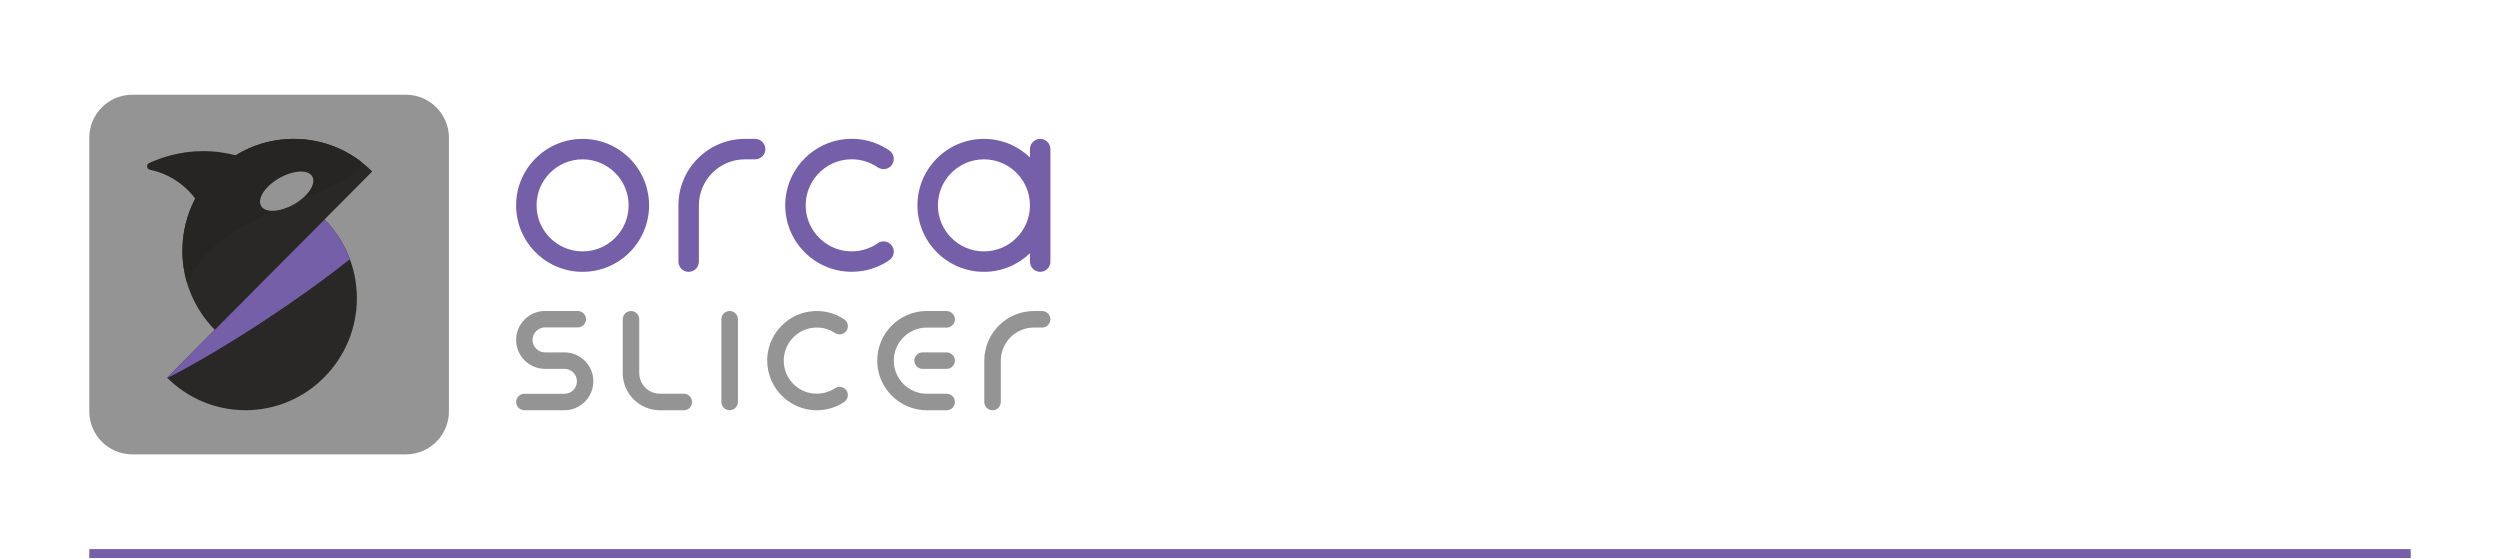
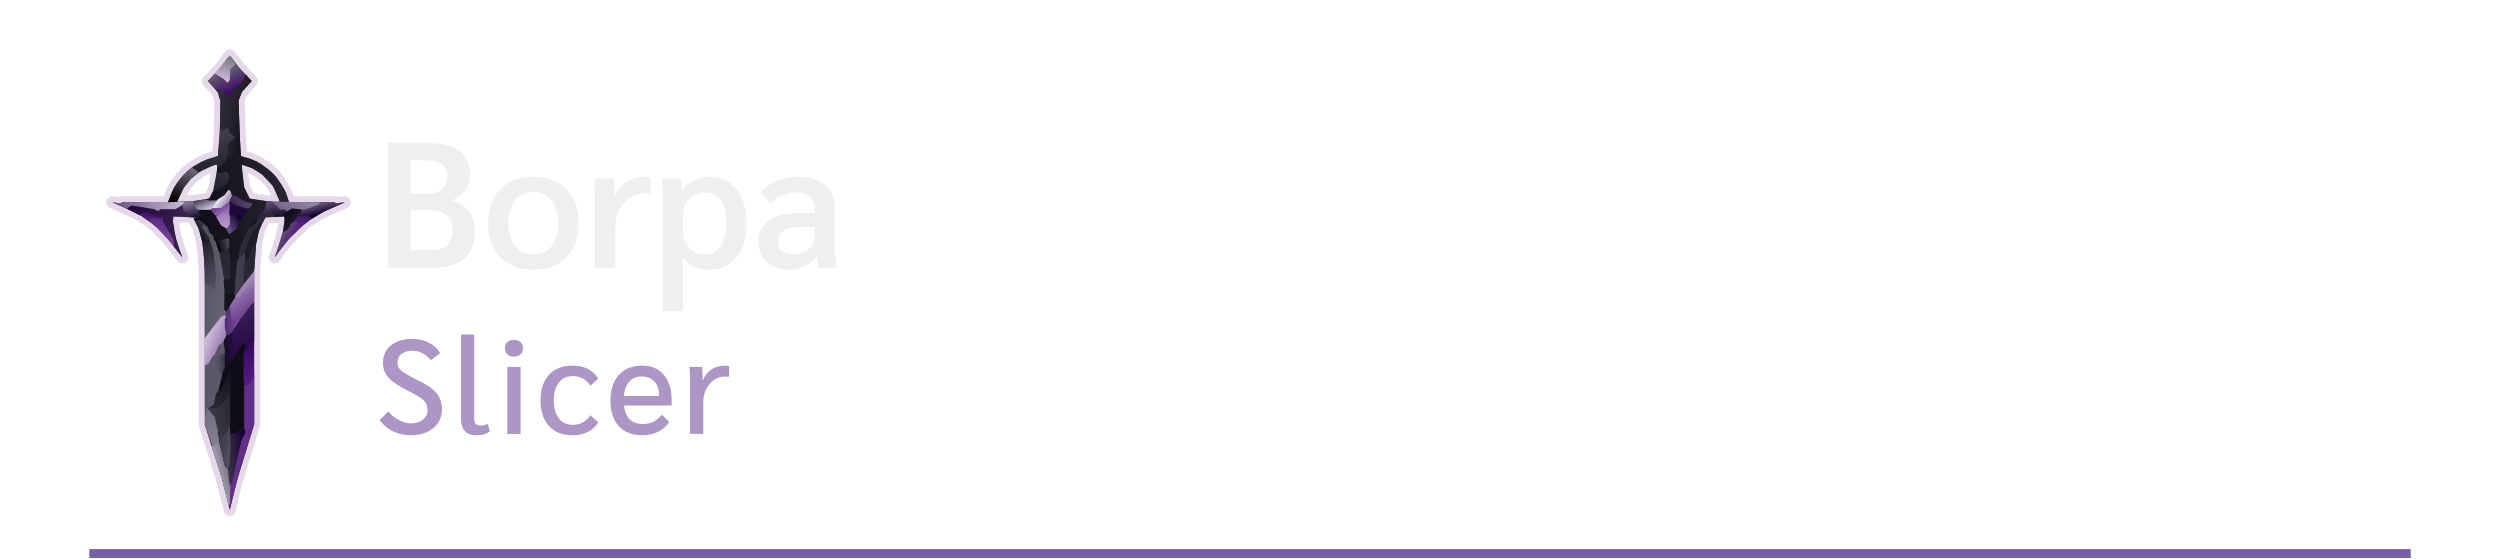
- <svg xmlns="http://www.w3.org/2000/svg" id="a" width="560" height="125" viewBox="0 0 560 125">
-   <rect id="b" x="20" y="123" width="520" height="2" style="fill:#745FA8;" />
-   <g id="c">
-     <rect id="d" x="20" y="21.22" width="80.56" height="80.56" rx="9.64" ry="9.64" style="fill:#949494;" />
+ <svg xmlns="http://www.w3.org/2000/svg" width="560" height="125" viewBox="0 0 560 125">
+   <defs>
+     <linearGradient id="b0" gradientUnits="userSpaceOnUse" x1="546" y1="460" x2="301" y2="486">
+       <stop offset="0" style="stop-color:#282531" />
+       <stop offset="1" style="stop-color:#110F18" />
+     </linearGradient>
+     <linearGradient id="b1" gradientUnits="userSpaceOnUse" x1="365" y1="765" x2="284" y2="753">
+       <stop offset="0" style="stop-color:#666372" />
+       <stop offset="1" style="stop-color:#545260" />
+     </linearGradient>
+     <linearGradient id="b2" gradientUnits="userSpaceOnUse" x1="344" y1="156" x2="422" y2="169">
+       <stop offset="0" style="stop-color:#312C3C" />
+       <stop offset="1" style="stop-color:#1F1D26" />
+     </linearGradient>
+     <linearGradient id="b3" gradientUnits="userSpaceOnUse" x1="403" y1="833" x2="445" y2="938">
+       <stop offset="0" style="stop-color:#371E53" />
+       <stop offset="1" style="stop-color:#270947" />
+     </linearGradient>
+     <linearGradient id="b4" gradientUnits="userSpaceOnUse" x1="237" y1="527" x2="68" y2="528">
+       <stop offset="0" style="stop-color:#37234C" />
+       <stop offset="1" style="stop-color:#230742" />
+     </linearGradient>
+     <linearGradient id="b5" gradientUnits="userSpaceOnUse" x1="342" y1="370" x2="342" y2="248">
+       <stop offset="0" style="stop-color:#25242D" />
+       <stop offset="1" style="stop-color:#403E4B" />
+     </linearGradient>
+     <linearGradient id="b6" gradientUnits="userSpaceOnUse" x1="311" y1="905" x2="355" y2="923">
+       <stop offset="0" style="stop-color:#CABCD8" />
+       <stop offset="1" style="stop-color:#9F82B8" />
+     </linearGradient>
+     <linearGradient id="b7" gradientUnits="userSpaceOnUse" x1="363" y1="58" x2="390" y2="119">
+       <stop offset="0" style="stop-color:#625C70" />
+       <stop offset="1" style="stop-color:#410B6B" />
+     </linearGradient>
+     <linearGradient id="b8" gradientUnits="userSpaceOnUse" x1="404" y1="783" x2="435" y2="824">
+       <stop offset="0" style="stop-color:#8E6BAA" />
+       <stop offset="1" style="stop-color:#704791" />
+     </linearGradient>
+     <linearGradient id="b9" gradientUnits="userSpaceOnUse" x1="327" y1="1165" x2="388" y2="1153">
+       <stop offset="0" style="stop-color:#3A3845" />
+       <stop offset="1" style="stop-color:#2A2833" />
+     </linearGradient>
+     <linearGradient id="b10" gradientUnits="userSpaceOnUse" x1="371" y1="1277" x2="427" y2="1272">
+       <stop offset="0" style="stop-color:#393542" />
+       <stop offset="1" style="stop-color:#170035" />
+     </linearGradient>
+     <linearGradient id="b11" gradientUnits="userSpaceOnUse" x1="345" y1="1332" x2="367" y2="1326">
+       <stop offset="0" style="stop-color:#A09BAC" />
+       <stop offset="1" style="stop-color:#837D8F" />
+     </linearGradient>
+     <linearGradient id="b12" gradientUnits="userSpaceOnUse" x1="464" y1="1039" x2="420" y2="944">
+       <stop offset="0" style="stop-color:#571982" />
+       <stop offset="1" style="stop-color:#350C60" />
+     </linearGradient>
+     <linearGradient id="b13" gradientUnits="userSpaceOnUse" x1="220" y1="467" x2="34" y2="506">
+       <stop offset="0" style="stop-color:#C0B8CE" />
+       <stop offset="1" style="stop-color:#725C88" />
+     </linearGradient>
+     <linearGradient id="b14" gradientUnits="userSpaceOnUse" x1="376" y1="273" x2="414" y2="278">
+       <stop offset="0" style="stop-color:#26242F" />
+       <stop offset="1" style="stop-color:#15141C" />
+     </linearGradient>
+     <linearGradient id="b15" gradientUnits="userSpaceOnUse" x1="250" y1="367" x2="204" y2="474">
+       <stop offset="0" style="stop-color:#6A6676" />
+       <stop offset="1" style="stop-color:#000003" />
+     </linearGradient>
+     <linearGradient id="b16" gradientUnits="userSpaceOnUse" x1="348" y1="1232" x2="291" y2="1156">
+       <stop offset="0" style="stop-color:#837E8E" />
+       <stop offset="1" style="stop-color:#74707F" />
+     </linearGradient>
+     <linearGradient id="b17" gradientUnits="userSpaceOnUse" x1="660" y1="484" x2="667" y2="515">
+       <stop offset="0" style="stop-color:#605175" />
+       <stop offset="1" style="stop-color:#0E002A" />
+     </linearGradient>
+     <linearGradient id="b18" gradientUnits="userSpaceOnUse" x1="384" y1="1260" x2="342" y2="1253">
+       <stop offset="0" style="stop-color:#54505F" />
+       <stop offset="1" style="stop-color:#373643" />
+     </linearGradient>
+     <linearGradient id="b19" gradientUnits="userSpaceOnUse" x1="614" y1="449" x2="566" y2="513">
+       <stop offset="0" style="stop-color:#9189A3" />
+       <stop offset="1" style="stop-color:#79648C" />
+     </linearGradient>
+     <linearGradient id="b20" gradientUnits="userSpaceOnUse" x1="361" y1="1128" x2="353" y2="1033">
+       <stop offset="0" style="stop-color:#272631" />
+       <stop offset="1" style="stop-color:#16141D" />
+     </linearGradient>
+     <linearGradient id="b21" gradientUnits="userSpaceOnUse" x1="341" y1="730" x2="291" y2="679">
+       <stop offset="0" style="stop-color:#52505D" />
+       <stop offset="1" style="stop-color:#383644" />
+     </linearGradient>
+     <linearGradient id="b22" gradientUnits="userSpaceOnUse" x1="504" y1="477" x2="515" y2="533">
+       <stop offset="0" style="stop-color:#5D4B73" />
+       <stop offset="1" style="stop-color:#0E0A1A" />
+     </linearGradient>
+     <linearGradient id="b23" gradientUnits="userSpaceOnUse" x1="380" y1="16" x2="358" y2="80">
+       <stop offset="0" style="stop-color:#7D7F87" />
+       <stop offset="1" style="stop-color:#C8B4D7" />
+     </linearGradient>
+     <linearGradient id="b24" gradientUnits="userSpaceOnUse" x1="582" y1="589" x2="554" y2="574">
+       <stop offset="0" style="stop-color:#591C84" />
+       <stop offset="1" style="stop-color:#5A4F6D" />
+     </linearGradient>
+     <linearGradient id="b25" gradientUnits="userSpaceOnUse" x1="253" y1="474" x2="267" y2="533">
+       <stop offset="0" style="stop-color:#89789C" />
+       <stop offset="1" style="stop-color:#09001B" />
+     </linearGradient>
+     <linearGradient id="b26" gradientUnits="userSpaceOnUse" x1="586" y1="537" x2="561" y2="512">
+       <stop offset="0" style="stop-color:#1E1A29" />
+       <stop offset="1" style="stop-color:#100C1B" />
+     </linearGradient>
+     <linearGradient id="b27" gradientUnits="userSpaceOnUse" x1="163" y1="604" x2="163" y2="528">
+       <stop offset="0" style="stop-color:#78419A" />
+       <stop offset="1" style="stop-color:#5E2B84" />
+     </linearGradient>
+     <linearGradient id="b28" gradientUnits="userSpaceOnUse" x1="388" y1="945" x2="363" y2="947">
+       <stop offset="0" style="stop-color:#210D3C" />
+       <stop offset="1" style="stop-color:#170F24" />
+     </linearGradient>
+     <linearGradient id="b29" gradientUnits="userSpaceOnUse" x1="369" y1="385" x2="333" y2="433">
+       <stop offset="0" style="stop-color:#312F3A" />
+       <stop offset="1" style="stop-color:#22202A" />
+     </linearGradient>
+     <linearGradient id="b30" gradientUnits="userSpaceOnUse" x1="407" y1="860" x2="367" y2="860">
+       <stop offset="0" style="stop-color:#7D48A0" />
+       <stop offset="1" style="stop-color:#502E73" />
+     </linearGradient>
+     <linearGradient id="b31" gradientUnits="userSpaceOnUse" x1="331" y1="658" x2="291" y2="610">
+       <stop offset="0" style="stop-color:#3B3845" />
+       <stop offset="1" style="stop-color:#212029" />
+     </linearGradient>
+     <linearGradient id="b32" gradientUnits="userSpaceOnUse" x1="305" y1="498" x2="292" y2="465">
+       <stop offset="0" style="stop-color:#C6B9D5" />
+       <stop offset="1" style="stop-color:#4B455B" />
+     </linearGradient>
+     <linearGradient id="b33" gradientUnits="userSpaceOnUse" x1="426" y1="733" x2="446" y2="752">
+       <stop offset="0" style="stop-color:#A28DB6" />
+       <stop offset="1" style="stop-color:#8F71A8" />
+     </linearGradient>
+     <linearGradient id="b34" gradientUnits="userSpaceOnUse" x1="348" y1="463" x2="371" y2="480">
+       <stop offset="0" style="stop-color:#E8E8EC" />
+       <stop offset="1" style="stop-color:#9F87B3" />
+     </linearGradient>
+     <linearGradient id="b35" gradientUnits="userSpaceOnUse" x1="369" y1="557" x2="415" y2="529">
+       <stop offset="0" style="stop-color:#6E518B" />
+       <stop offset="1" style="stop-color:#0D002D" />
+     </linearGradient>
+     <linearGradient id="b36" gradientUnits="userSpaceOnUse" x1="366" y1="554" x2="358" y2="509">
+       <stop offset="0" style="stop-color:#B59ACB" />
+       <stop offset="1" style="stop-color:#A075BB" />
+     </linearGradient>
+     <linearGradient id="b37" gradientUnits="userSpaceOnUse" x1="446" y1="474" x2="385" y2="479">
+       <stop offset="0" style="stop-color:#544669" />
+       <stop offset="1" style="stop-color:#3B2C52" />
+     </linearGradient>
+     <linearGradient id="b38" gradientUnits="userSpaceOnUse" x1="303" y1="562" x2="282" y2="577">
+       <stop offset="0" style="stop-color:#383642" />
+       <stop offset="1" style="stop-color:#121219" />
+     </linearGradient>
+     <linearGradient id="b39" gradientUnits="userSpaceOnUse" x1="379" y1="609" x2="342" y2="618">
+       <stop offset="0" style="stop-color:#504A5B" />
+       <stop offset="1" style="stop-color:#07080E" />
+     </linearGradient>
+     <linearGradient id="b40" gradientUnits="userSpaceOnUse" x1="341" y1="990" x2="364" y2="989">
+       <stop offset="0" style="stop-color:#595367" />
+       <stop offset="1" style="stop-color:#3B3549" />
+     </linearGradient>
+     <linearGradient id="b41" gradientUnits="userSpaceOnUse" x1="607" y1="554" x2="620" y2="516">
+       <stop offset="0" style="stop-color:#58237F" />
+       <stop offset="1" style="stop-color:#3E1861" />
+     </linearGradient>
+     <linearGradient id="b42" gradientUnits="userSpaceOnUse" x1="361" y1="515" x2="346" y2="488">
+       <stop offset="0" style="stop-color:#A177BB" />
+       <stop offset="1" style="stop-color:#6F3E94" />
+     </linearGradient>
+     <linearGradient id="b43" gradientUnits="userSpaceOnUse" x1="123" y1="534" x2="130" y2="508">
+       <stop offset="0" style="stop-color:#592280" />
+       <stop offset="1" style="stop-color:#311052" />
+     </linearGradient>
+   </defs>
+   <rect x="20" y="123" width="520" height="2" style="fill:#745FA8" />
+   <g transform="matrix(0.07 0 0 0.07 24.88 12)">
+     <path d="M380,6 380,12 376,10 350,46 310,88 342,124 350,152 348,254 342,328 308,338 286,348 262,362 242,378 220,402 208,418 194,444 182,476 34,476 34,480 4,476 40,492 88,514 130,542 150,560 184,596 228,652 218,626 202,570 198,538 198,522 246,522 276,526 264,528 278,554 290,594 296,638 300,696 300,1002 302,1002 300,1006 300,1188 352,1352 380,1460 400,1376 458,1186 458,698 456,694 458,692 464,610 474,562 494,524 554,522 556,538 552,562 538,614 524,652 542,626 574,588 624,540 672,510 748,476 716,480 718,476 570,476 560,446 546,420 528,394 508,374 492,362 468,346 444,336 416,328 412,266 408,150 418,124 450,88 412,48ZM418,356 426,356 450,366 466,374 488,390 504,406 518,424 532,448 540,474 526,474 488,472 444,464 426,428 420,394ZM340,356 338,386 332,426 326,444 314,464 268,472 210,474 232,430 256,400 290,374 316,362 334,356Z" style="fill:#E4D8E9;fill-rule:evenodd;stroke:#E4D8E9;stroke-width:38.81;stroke-linejoin:round" />
+     <path d="M380,6 380,12 376,10 350,46 310,88 342,124 350,152 348,254 342,328 308,338 286,348 262,362 242,378 220,402 208,418 194,444 182,476 34,476 34,480 4,476 40,492 88,514 130,542 150,560 184,596 228,652 218,626 202,570 198,538 198,522 246,522 276,526 264,528 278,554 290,594 296,638 300,696 300,1002 302,1002 300,1006 300,1188 352,1352 380,1460 400,1376 458,1186 458,698 456,694 458,692 464,610 474,562 494,524 554,522 556,538 552,562 538,614 524,652 542,626 574,588 624,540 672,510 748,476 716,480 718,476 570,476 560,446 546,420 528,394 508,374 492,362 468,346 444,336 416,328 412,266 408,150 418,124 450,88 412,48ZM418,356 426,356 450,366 466,374 488,390 504,406 518,424 532,448 540,474 526,474 488,472 444,464 426,428 420,394ZM340,356 338,386 332,426 326,444 314,464 268,472 210,474 232,430 256,400 290,374 316,362 334,356Z" style="fill:#292133;fill-rule:evenodd" />
+     <path d="M414,314 398,328 386,324 378,332 372,332 350,362 340,364 338,382 352,384 370,380 376,390 376,408 354,430 344,430 332,440 326,440 314,464 302,466 312,472 338,470 378,438 388,454 398,456 430,476 452,478 438,504 416,526 400,562 378,576 370,560 354,550 338,520 320,498 286,498 280,504 282,510 294,520 288,536 310,558 316,574 326,584 328,594 338,608 350,598 378,594 376,622 382,670 406,660 422,604 440,564 462,526 490,504 498,488 498,472 442,464 426,428 418,356 450,366 482,386 518,424 540,474 568,474 556,438 522,388 480,354 452,340 416,330Z" style="fill:url(#b0);fill-rule:evenodd" />
+     <path d="M430,926 418,932 380,990 362,1006 350,1036 340,1074 342,1082 354,1072 380,1018 380,1188 382,1220 400,1214 410,1206 428,1204 426,964Z" style="fill:#0F0C16;fill-rule:evenodd" />
+     <path d="M294,544 290,556 312,586 328,638 334,706 332,748 328,754 320,744 300,738 300,910 352,842 366,836 370,826 364,818 362,722 352,654 338,608 328,594 328,584 316,574 308,554Z" style="fill:url(#b1);fill-rule:evenodd" />
+     <path d="M458,1036 448,1042 442,1056 426,1062 426,1200 430,1210 416,1240 384,1376 380,1384 380,1424 376,1446 380,1460 408,1348 458,1186Z" style="fill:#632D8A;fill-rule:evenodd" />
+     <path d="M430,66 416,94 388,114 380,138 352,116 330,108 342,126 350,152 348,246 360,244 404,214 410,212 408,150 420,120 450,88Z" style="fill:url(#b2);fill-rule:evenodd" />
+     <path d="M458,796 446,804 386,890 388,924 384,938 382,972 386,978 422,928 430,928 428,946 432,950 446,926 458,920Z" style="fill:url(#b3);fill-rule:evenodd" />
+     <path d="M360,922 342,934 330,962 322,970 310,992 300,996 300,1138 310,1136 328,1124 342,1084 356,1026 344,1012 346,1000 336,992 342,980 340,970 366,960Z" style="fill:#5C5769;fill-rule:evenodd" />
+     <path d="M228,652 208,596 198,538 200,520 250,524 252,514 232,504 228,484 198,498 158,498 150,502 138,496 66,486 50,496 92,518 102,508 140,516 156,512 166,518 164,534 198,596 200,616Z" style="fill:url(#b4);fill-rule:evenodd" />
+     <path d="M374,236 356,246 348,246 342,328 296,344 260,364 280,380 330,356 340,354 340,366 350,362 368,344 376,310 370,294 398,268 390,258 380,254Z" style="fill:url(#b5);fill-rule:evenodd" />
+     <path d="M366,836 352,842 300,910 300,998 312,992 324,970 332,962 344,934 362,922 370,906 364,856 368,842Z" style="fill:url(#b6);fill-rule:evenodd" />
+     <path d="M400,34 382,50 380,84 374,92 332,64 310,88 330,110 362,122 378,138 382,138 390,114 418,94 430,68Z" style="fill:url(#b7);fill-rule:evenodd" />
+     <path d="M458,746 438,750 416,778 396,782 380,804 380,836 384,852 388,858 400,854 408,846 416,848 448,804 458,796Z" style="fill:url(#b8);fill-rule:evenodd" />
+     <path d="M380,1076 370,1102 346,1128 336,1134 316,1132 310,1136 332,1166 340,1206 358,1224 362,1224 372,1210 382,1184Z" style="fill:url(#b9);fill-rule:evenodd" />
+     <path d="M424,1202 410,1204 400,1214 386,1216 380,1224 378,1314 374,1328 376,1372 380,1382 386,1376 416,1240 430,1210Z" style="fill:url(#b10);fill-rule:evenodd" />
+     <path d="M344,1234 322,1258 352,1352 376,1446 380,1442 382,1382 378,1372 374,1330 364,1320Z" style="fill:url(#b11);fill-rule:evenodd" />
+     <path d="M456,918 444,926 436,946 428,948 424,964 424,1044 428,1060 438,1060 448,1050 450,1042 458,1038Z" style="fill:url(#b12);fill-rule:evenodd" />
+     <path d="M238,474 34,476 34,480 4,476 50,496 66,486 138,498 150,504 158,498 206,498 226,486Z" style="fill:url(#b13);fill-rule:evenodd" />
+     <path d="M410,212 404,212 374,236 380,254 396,268 370,294 374,304 372,334 378,334 386,326 398,328 414,316Z" style="fill:url(#b14);fill-rule:evenodd" />
+     <path d="M260,364 232,388 202,428 182,476 212,474 232,430 254,402 280,380Z" style="fill:url(#b15);fill-rule:evenodd" />
+     <path d="M302,1136 300,1188 324,1256 346,1234 342,1208 332,1164 310,1136Z" style="fill:url(#b16);fill-rule:evenodd" />
+     <path d="M748,476 714,480 718,476 670,476 662,484 630,496 610,498 600,518 612,522 630,516 640,530 684,504Z" style="fill:url(#b17);fill-rule:evenodd" />
+     <path d="M380,1186 372,1208 362,1222 354,1220 346,1210 340,1210 364,1320 374,1330 378,1314 382,1266Z" style="fill:url(#b18);fill-rule:evenodd" />
+     <path d="M428,636 404,662 392,766 396,778 426,736 424,702 430,664Z" style="fill:#403E4C;fill-rule:evenodd" />
+     <path d="M512,474 542,500 554,500 562,506 578,496 610,500 630,496 662,484 672,476Z" style="fill:url(#b19);fill-rule:evenodd" />
+     <path d="M380,1018 356,1070 336,1088 330,1120 318,1134 342,1132 372,1102 382,1076 384,1020Z" style="fill:url(#b20);fill-rule:evenodd" />
+     <path d="M298,660 300,740 320,744 328,754 334,748 332,672 330,668 318,666 308,660Z" style="fill:url(#b21);fill-rule:evenodd" />
+     <path d="M564,506 554,498 542,500 512,472 498,472 492,500 460,526 444,556 462,544 470,530 484,520 516,512 526,522 550,520Z" style="fill:url(#b22);fill-rule:evenodd" />
+     <path d="M400,660 378,672 378,720 366,720 360,724 362,752 376,770 384,764 394,766 396,764 398,710 404,668Z" style="fill:#1B1923;fill-rule:evenodd" />
+     <path d="M520,514 506,512 490,520 482,520 468,530 466,540 440,560 420,604 408,640 406,660 430,634 448,582 468,552 486,540 494,524 526,522Z" style="fill:#2E2B39;fill-rule:evenodd" />
+     <path d="M464,610 454,616 440,658 428,664 426,670 424,732 426,736 458,696Z" style="fill:#292733;fill-rule:evenodd" />
+     <path d="M380,6 380,12 376,10 332,64 358,80 374,94 380,84 382,50 400,34Z" style="fill:url(#b23);fill-rule:evenodd" />
+     <path d="M590,534 574,544 572,554 562,564 550,570 524,652 566,596 602,560 602,544Z" style="fill:url(#b24);fill-rule:evenodd" />
+     <path d="M236,474 228,484 232,504 250,514 250,524 276,524 264,528 266,532 288,536 294,520 282,510 282,500 272,496 264,472Z" style="fill:url(#b25);fill-rule:evenodd" />
+     <path d="M376,622 360,636 346,636 362,722 376,722 380,720 382,668Z" style="fill:#2A2833;fill-rule:evenodd" />
+     <path d="M608,498 578,496 550,516 550,520 554,520 556,526 550,570 562,566 572,554 574,546 590,534 610,504Z" style="fill:url(#b26);fill-rule:evenodd" />
+     <path d="M124,528 122,532 128,542 150,560 202,616 200,596 164,534 166,524 156,528 144,524Z" style="fill:url(#b27);fill-rule:evenodd" />
+     <path d="M486,538 468,552 446,582 428,636 430,664 440,658 454,620 464,610 472,572Z" style="fill:#1E1D27;fill-rule:evenodd" />
+     <path d="M386,892 378,898 370,900 360,920 364,944 364,1006 378,994 388,978 384,972 384,938 388,924 388,896Z" style="fill:url(#b28);fill-rule:evenodd" />
+     <path d="M370,378 352,382 338,380 326,442 332,442 344,432 354,430 374,412 378,402 378,390Z" style="fill:url(#b29);fill-rule:evenodd" />
+     <path d="M380,804 368,824 368,846 364,850 364,878 370,900 378,900 386,892 414,850 408,844 392,858 386,854Z" style="fill:url(#b30);fill-rule:evenodd" />
+     <path d="M292,598 298,660 306,660 318,668 330,668 328,638 316,600 314,598 306,606Z" style="fill:url(#b31);fill-rule:evenodd" />
+     <path d="M340,472 338,470 312,470 302,466 262,472 272,496 282,500 320,500Z" style="fill:url(#b32);fill-rule:evenodd" />
+     <path d="M458,696 426,736 396,778 396,784 416,778 438,752 458,748Z" style="fill:url(#b33);fill-rule:evenodd" />
+     <path d="M378,514 380,520 408,516 420,526 444,494 414,490 380,474 378,476Z" style="fill:#1F0B39;fill-rule:evenodd" />
+     <path d="M382,440 376,436 362,454 342,466 322,496 352,496 376,478 388,458Z" style="fill:url(#b34);fill-rule:evenodd" />
+     <path d="M412,516 402,514 380,520 378,546 368,560 378,578 400,562 418,526Z" style="fill:url(#b35);fill-rule:evenodd" />
+     <path d="M360,502 336,522 352,550 370,560 380,546 380,518 378,512Z" style="fill:url(#b36);fill-rule:evenodd" />
+     <path d="M380,468 380,474 392,482 434,496 444,494 454,480 430,474 394,454 388,454Z" style="fill:url(#b37);fill-rule:evenodd" />
+     <path d="M364,756 362,818 368,826 398,778 392,766 384,764 376,770Z" style="fill:#14121D;fill-rule:evenodd" />
+     <path d="M266,532 282,564 290,598 310,606 314,592 292,556 294,544 286,534Z" style="fill:url(#b38);fill-rule:evenodd" />
+     <path d="M378,592 350,596 336,608 346,636 360,636 378,622Z" style="fill:url(#b39);fill-rule:evenodd" />
+     <path d="M364,960 338,970 340,980 336,994 344,1000 344,1012 354,1026 364,1006Z" style="fill:url(#b40);fill-rule:evenodd" />
+     <path d="M632,516 612,522 600,518 588,534 602,544 602,560 640,530Z" style="fill:url(#b41);fill-rule:evenodd" />
+     <path d="M380,480 376,478 352,494 322,496 320,502 336,520 360,502 378,514Z" style="fill:url(#b42);fill-rule:evenodd" />
+     <path d="M92,516 128,542 122,532 124,528 138,526 156,528 166,518 156,510 140,516 106,506 100,508Z" style="fill:url(#b43);fill-rule:evenodd" />
  </g>
-   <g id="e">
-     <path id="f" d="M37.42,84.6c4.49,4.48,10.66,7.26,17.48,7.29,13.8.06,25.1-11.3,25.04-25.18-.03-6.86-2.79-13.06-7.25-17.57l-35.27,35.46Z" style="fill:#292826;" />
-   </g>
-   <g id="g">
-     <path id="h" d="M72.69,49.14l-35.27,35.46s.05.05.08.07c12.36-6.3,29.28-17.38,40.88-26.61-1.25-3.38-3.21-6.42-5.69-8.93" style="fill:#745FA8;" />
-   </g>
-   <g id="i">
-     <path id="j" d="M65.8,31.11c-13.77,0-24.94,11.23-24.94,25.08,0,6.9,2.77,13.14,7.25,17.68l35.27-35.46c-4.51-4.5-10.72-7.29-17.58-7.29" style="fill:#292826;" />
-   </g>
-   <g id="k">
-     <path id="l" d="M65.8,31.11c-4.77,0-9.23,1.35-13.02,3.68-2.03-.53-4.55-.96-7.44-.94-5.04.03-9.14,1.4-11.93,2.67-.69.32-.58,1.34.16,1.5,1.83.39,4.25,1.2,6.64,2.97,1.51,1.11,2.66,2.35,3.52,3.5-1.83,3.49-2.87,7.47-2.87,11.69,0,2.52.37,4.95,1.06,7.25,1.05-2.34,2.16-3.9,2.52-4.39,2.29-3.15,4.71-4.79,8.29-7.2,2.64-1.78,6.3-3.87,16.82-8.2,0,0,3.29-.93,7.7-3.55,1.76-1.05,3.1-2.03,3.52-3.58.03-.11.06-.22.08-.32-4.18-3.19-9.4-5.08-15.05-5.08" style="fill:#262523;" />
-   </g>
-   <g id="m">
-     <path id="n" d="M69.96,39.54c.91,1.62-.92,4.4-4.09,6.21-3.17,1.81-6.49,1.97-7.4.36-.91-1.62.92-4.4,4.09-6.21,3.17-1.81,6.49-1.97,7.4-.36" style="fill:#949494;" />
-   </g>
-   <path d="M163.44,69.66c-1.02,0-1.85.83-1.85,1.85v18.53c0,1.02.83,1.85,1.85,1.85s1.85-.83,1.85-1.85v-18.53c0-1.02-.83-1.85-1.85-1.85Z" style="fill:#949494;" />
-   <path d="M212.05,69.66h-4.43c-6.13,0-11.12,4.99-11.12,11.12s4.99,11.12,11.12,11.12h4.43c1.02,0,1.85-.83,1.85-1.85s-.83-1.85-1.85-1.85h-4.43c-4.09,0-7.41-3.32-7.41-7.41s3.32-7.41,7.41-7.41h4.43c1.02,0,1.85-.83,1.85-1.85s-.83-1.85-1.85-1.85Z" style="fill:#949494;" />
-   <path d="M212.05,78.93h-5.39c-1.02,0-1.85.83-1.85,1.85s.83,1.85,1.85,1.85h5.39c1.02,0,1.85-.83,1.85-1.85s-.83-1.85-1.85-1.85Z" style="fill:#949494;" />
-   <path d="M126.43,91.89h-8.97c-1.02,0-1.84-.83-1.84-1.84s.82-1.84,1.84-1.84h8.97c1.54,0,2.8-1.25,2.8-2.8s-1.25-2.79-2.8-2.79h-4.34c-3.57,0-6.48-2.91-6.48-6.48s2.91-6.48,6.48-6.48h7.34c1.02,0,1.84.83,1.84,1.84s-.82,1.84-1.84,1.84h-7.34c-1.54,0-2.8,1.25-2.8,2.8s1.25,2.79,2.8,2.79h4.34c3.57,0,6.48,2.91,6.48,6.48s-2.91,6.48-6.48,6.48Z" style="fill:#949494;" />
-   <path d="M187.05,86.96c-1.5.99-3.37,1.45-5.36,1.12-3.01-.51-5.44-2.9-6-5.89-.87-4.7,2.73-8.82,7.28-8.82,1.5,0,2.9.45,4.07,1.22.74.49,1.72.41,2.34-.22h0c.82-.82.71-2.19-.25-2.83-2.13-1.43-4.79-2.14-7.61-1.78-5.01.64-9.03,4.72-9.59,9.73-.76,6.7,4.49,12.41,11.04,12.41,2.25,0,4.34-.67,6.09-1.82.99-.65,1.16-2.04.32-2.88h0c-.63-.63-1.6-.71-2.34-.23Z" style="fill:#949494;" />
-   <path d="M153.17,88.19h-5.35c-2.55,0-4.63-2.08-4.63-4.63v-12.04c0-1.02-.83-1.85-1.85-1.85s-1.85.83-1.85,1.85v12.04c0,4.6,3.74,8.34,8.34,8.34h5.35c1.02,0,1.85-.83,1.85-1.85s-.83-1.85-1.85-1.85Z" style="fill:#949494;" />
-   <path d="M233.44,73.37h-1.85c-4.06,0-7.37,3.29-7.41,7.35v9.33c0,1.02-.83,1.85-1.85,1.85s-1.85-.83-1.85-1.85v-9.33c.04-6.1,5.01-11.05,11.11-11.05h1.85c1.02,0,1.85.83,1.85,1.85s-.83,1.85-1.85,1.85Z" style="fill:#949494;" />
-   <path d="M130.5,35.69c5.68,0,10.31,4.62,10.31,10.31s-4.62,10.31-10.31,10.31-10.31-4.62-10.31-10.31,4.62-10.31,10.31-10.31M130.5,31.11c-8.22,0-14.89,6.67-14.89,14.89s6.67,14.89,14.89,14.89,14.89-6.67,14.89-14.89-6.67-14.89-14.89-14.89h0Z" style="fill:#745FA8;" />
-   <path d="M233,31.11c-1.27,0-2.29,1.03-2.29,2.29v1.87c-2.68-2.57-6.3-4.16-10.31-4.16-8.22,0-14.89,6.67-14.89,14.89s6.67,14.89,14.89,14.89c4,0,7.63-1.59,10.31-4.16v1.87c0,1.27,1.03,2.29,2.29,2.29s2.29-1.03,2.29-2.29v-25.2c0-1.27-1.03-2.29-2.29-2.29ZM220.4,56.31c-5.68,0-10.31-4.62-10.31-10.31s4.62-10.31,10.31-10.31,10.31,4.62,10.31,10.31-4.62,10.31-10.31,10.31Z" style="fill:#745FA8;" />
-   <path d="M169.15,31.11h-2.29c-8.22,0-14.89,6.67-14.89,14.89v12.6c0,1.27,1.03,2.29,2.29,2.29s2.29-1.03,2.29-2.29v-12.6c0-5.68,4.62-10.31,10.31-10.31h0s2.29,0,2.29,0c1.27,0,2.29-1.03,2.29-2.29s-1.03-2.29-2.29-2.29Z" style="fill:#745FA8;" />
-   <path d="M196.61,54.5c-2,1.37-4.5,2.06-7.17,1.72-4.64-.59-8.37-4.38-8.9-9.03-.7-6.22,4.16-11.51,10.24-11.51,2.15,0,4.14.66,5.79,1.78.93.63,2.17.56,2.97-.24h0c1.03-1.03.84-2.72-.36-3.54-2.77-1.9-6.22-2.88-9.91-2.51-6.9.68-12.51,6.21-13.28,13.1-1.01,8.99,6.01,16.61,14.8,16.61,3.13,0,6.03-.96,8.42-2.61,1.19-.82,1.35-2.51.33-3.53h0c-.79-.79-2.01-.89-2.93-.26Z" style="fill:#745FA8;" />
+   <path transform="matrix(0.04 0 0 0.04 84 60)" d="M73 -700H286Q407 -700 470 -656Q532 -613 532 -528Q532 -475 508 -438Q484 -402 433 -377V-375Q499 -353 529 -312Q559 -271 559 -204Q559 -104 500 -52Q441 0 328 0H73ZM302 -416Q351 -416 378 -442Q405 -468 405 -515Q405 -559 375 -580Q345 -602 282 -602H199V-416ZM322 -99Q376 -99 405 -128Q434 -157 434 -211Q434 -269 398 -296Q363 -323 286 -323H199V-99ZM634 -250Q634 -371 702 -440Q769 -510 887 -510Q1005 -510 1072 -440Q1140 -371 1140 -250Q1140 -129 1072 -60Q1005 10 887 10Q769 10 702 -60Q634 -129 634 -250ZM1026 -250Q1026 -332 989 -378Q952 -425 887 -425Q822 -425 785 -378Q748 -332 748 -250Q748 -168 785 -122Q822 -75 887 -75Q952 -75 989 -122Q1026 -168 1026 -250ZM1232 -378Q1232 -463 1229 -500H1336Q1340 -461 1340 -412V-402H1343Q1362 -452 1408 -481Q1454 -510 1514 -510Q1532 -510 1544 -507V-417Q1534 -419 1517 -419Q1470 -419 1430 -394Q1391 -368 1368 -324Q1345 -280 1345 -229V0H1232ZM1612 -370Q1612 -430 1607 -500H1714Q1717 -467 1717 -430H1719Q1742 -468 1784 -489Q1825 -510 1874 -510Q1970 -510 2025 -440Q2080 -371 2080 -250Q2080 -129 2024 -60Q1968 10 1871 10Q1822 10 1784 -8Q1746 -25 1728 -56H1725V242H1612ZM1967 -253Q1967 -336 1937 -379Q1907 -422 1849 -422Q1794 -422 1760 -388Q1725 -354 1725 -301V-202Q1725 -147 1760 -111Q1795 -75 1848 -75Q1904 -75 1936 -122Q1967 -169 1967 -253ZM2147 -148Q2147 -224 2206 -265Q2266 -306 2375 -306H2462V-329Q2462 -374 2436 -398Q2410 -422 2363 -422Q2318 -422 2278 -406Q2239 -389 2213 -358L2161 -425Q2199 -466 2253 -488Q2307 -510 2367 -510Q2465 -510 2520 -464Q2575 -417 2575 -333V-103Q2575 -82 2579 -52Q2583 -23 2588 0H2487Q2478 -21 2474 -63H2472Q2414 10 2316 10Q2267 10 2228 -10Q2190 -31 2168 -67Q2147 -103 2147 -148ZM2462 -171V-229H2372Q2317 -229 2288 -208Q2258 -187 2258 -148Q2258 -114 2280 -95Q2302 -76 2342 -76Q2393 -76 2428 -104Q2462 -131 2462 -171Z" style="fill:#EFEFF0" />
+   <path transform="matrix(0.03 0 0 0.03 84 97.2)" d="M35 -104 100 -168Q131 -128 178 -104Q226 -79 270 -79Q325 -79 358 -106Q392 -133 392 -177Q392 -207 380 -228Q369 -249 340 -270Q311 -290 255 -318Q147 -371 103 -418Q59 -466 59 -531Q59 -584 86 -625Q113 -666 163 -688Q213 -710 278 -710Q348 -710 404 -680Q461 -651 486 -602L416 -550Q392 -584 356 -602Q321 -621 280 -621Q228 -621 198 -598Q168 -574 168 -533Q168 -508 180 -490Q193 -472 226 -452Q258 -431 326 -398Q421 -352 460 -304Q500 -255 500 -185Q500 -127 471 -82Q442 -38 388 -14Q335 10 265 10Q194 10 133 -20Q72 -50 35 -104ZM642 -119V-742H741V-119Q741 -88 752 -75Q764 -62 790 -62Q811 -62 842 -75L857 -18Q818 10 757 10Q700 10 671 -22Q642 -55 642 -119ZM970 -640Q970 -669 988 -686Q1006 -703 1037 -703Q1068 -703 1086 -686Q1105 -669 1105 -640Q1105 -611 1086 -594Q1068 -577 1037 -577Q1006 -577 988 -594Q970 -611 970 -640ZM988 -500H1087V0H988ZM1236 -250Q1236 -373 1299 -442Q1362 -510 1475 -510Q1540 -510 1590 -485Q1639 -460 1667 -413L1608 -360Q1587 -394 1553 -413Q1519 -432 1479 -432Q1411 -432 1373 -384Q1335 -336 1335 -250Q1335 -165 1373 -116Q1411 -68 1479 -68Q1519 -68 1553 -87Q1587 -106 1608 -140L1667 -87Q1639 -40 1590 -15Q1540 10 1475 10Q1362 10 1299 -59Q1236 -128 1236 -250ZM2215 -212H1859Q1867 -144 1902 -109Q1938 -74 2000 -74Q2088 -74 2142 -143L2197 -90Q2168 -43 2114 -16Q2060 10 1995 10Q1883 10 1820 -58Q1758 -127 1758 -249Q1758 -371 1821 -440Q1884 -510 1994 -510Q2098 -510 2156 -442Q2215 -373 2215 -250ZM2121 -290Q2121 -355 2086 -392Q2051 -429 1990 -429Q1933 -429 1899 -391Q1865 -353 1858 -283H2121ZM2352 -378Q2352 -463 2349 -500H2442Q2446 -460 2446 -412V-402H2449Q2469 -453 2512 -482Q2556 -510 2615 -510Q2631 -510 2644 -507V-427Q2637 -429 2613 -429Q2569 -429 2532 -404Q2494 -378 2472 -334Q2451 -291 2451 -239V0H2352Z" style="fill:#AB96C6" />
</svg>
